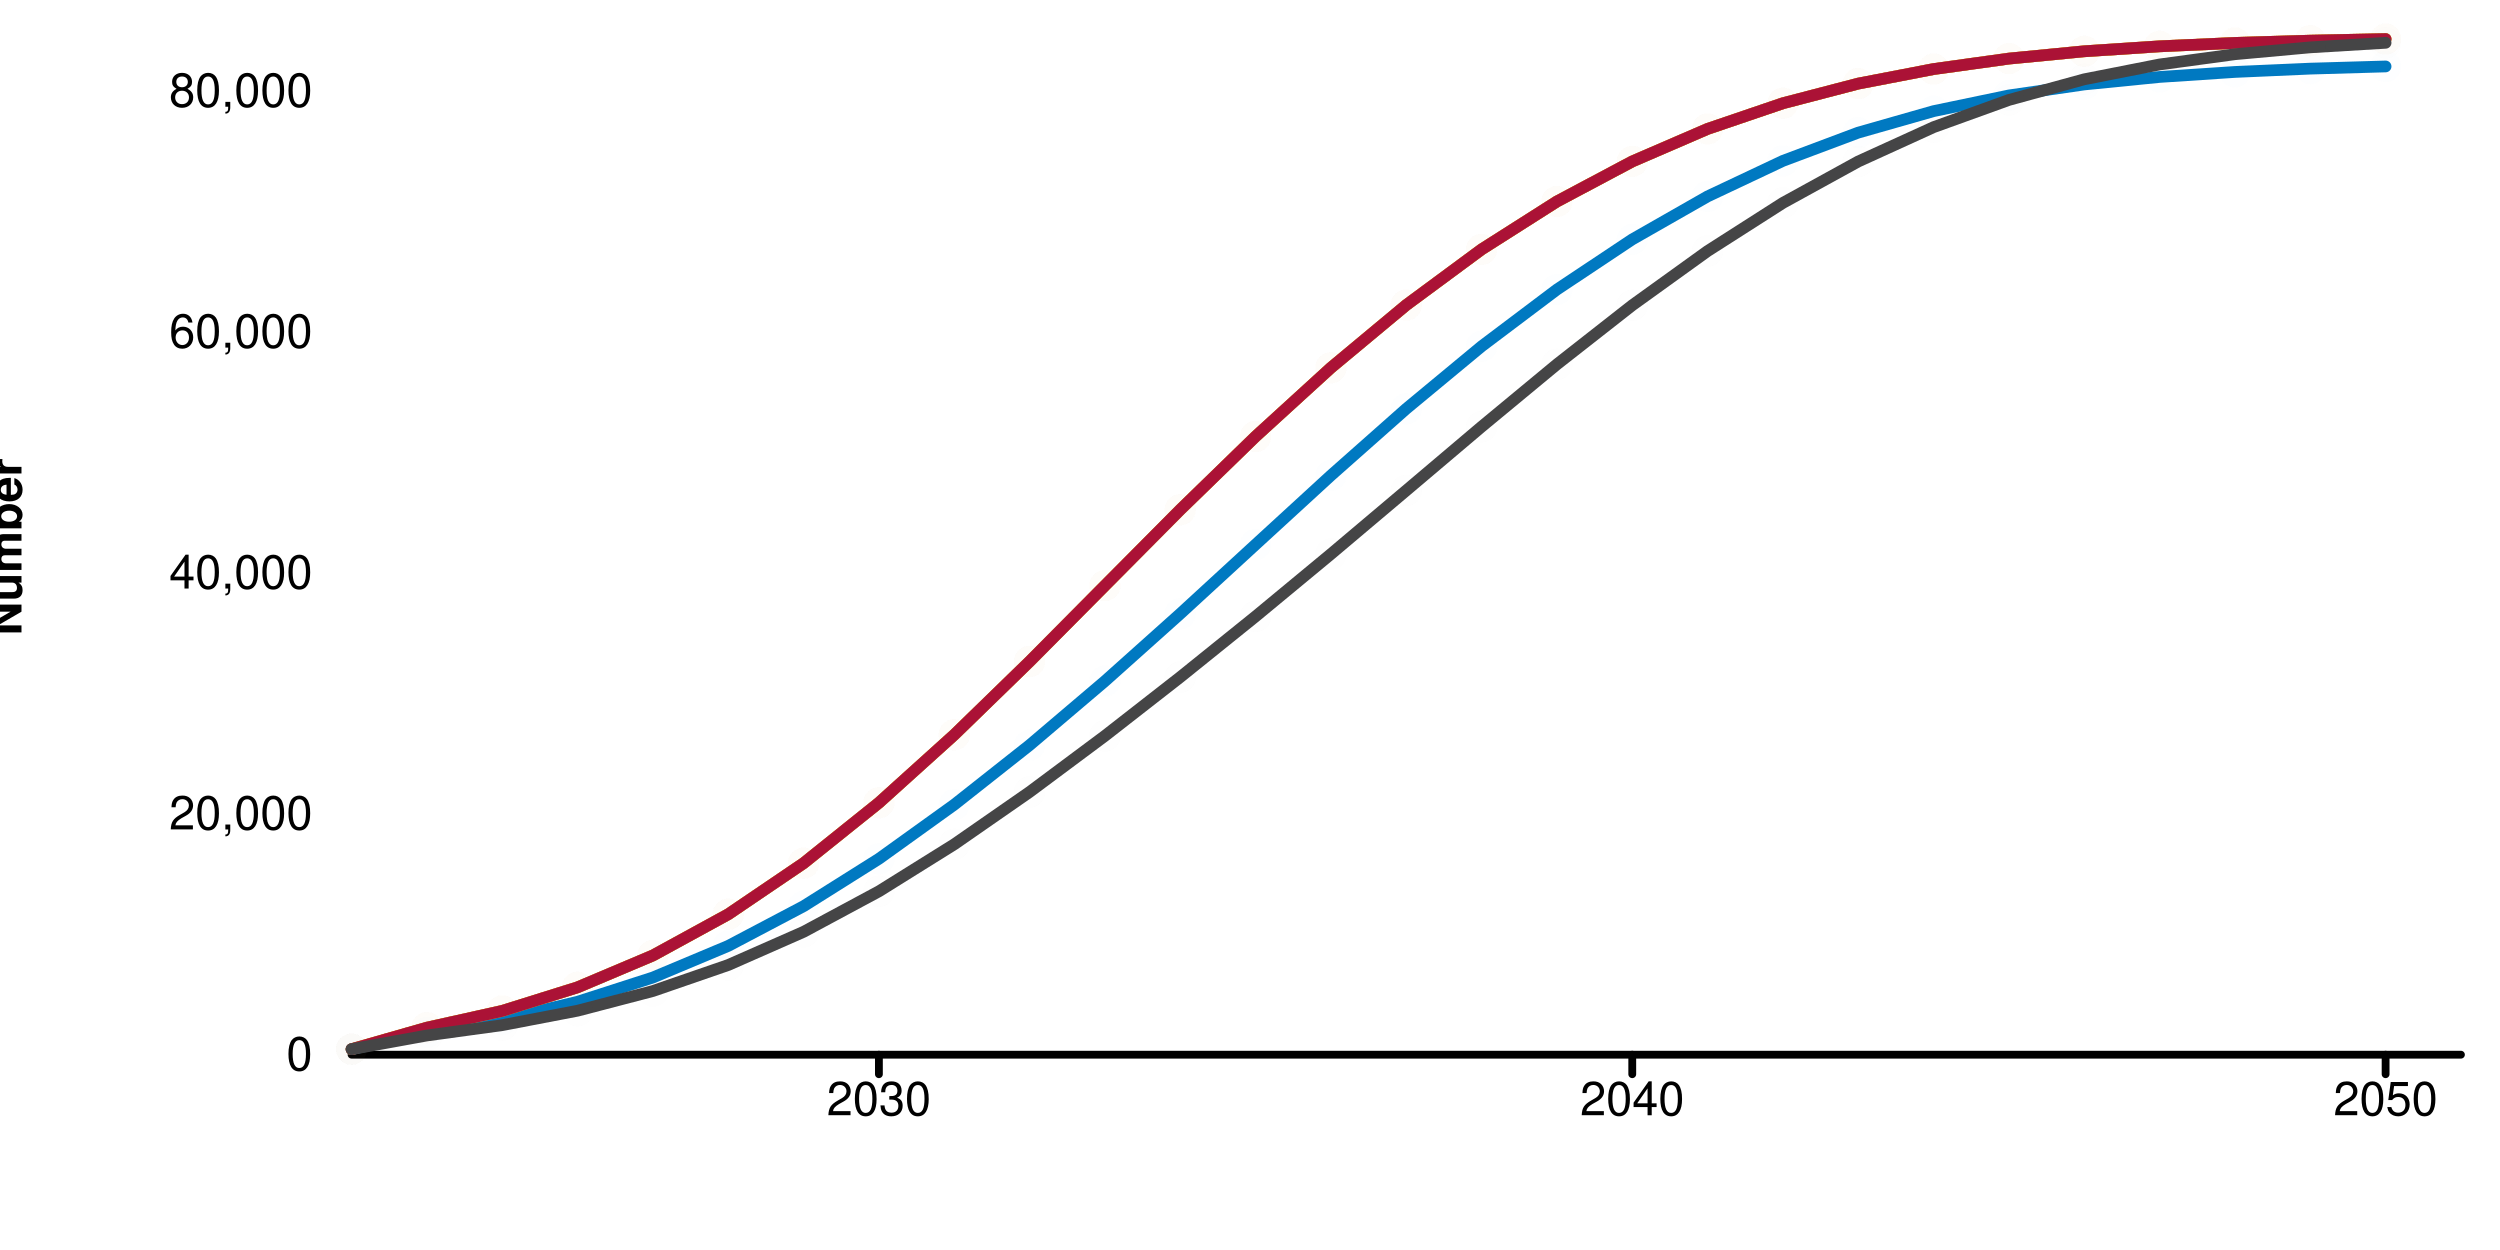
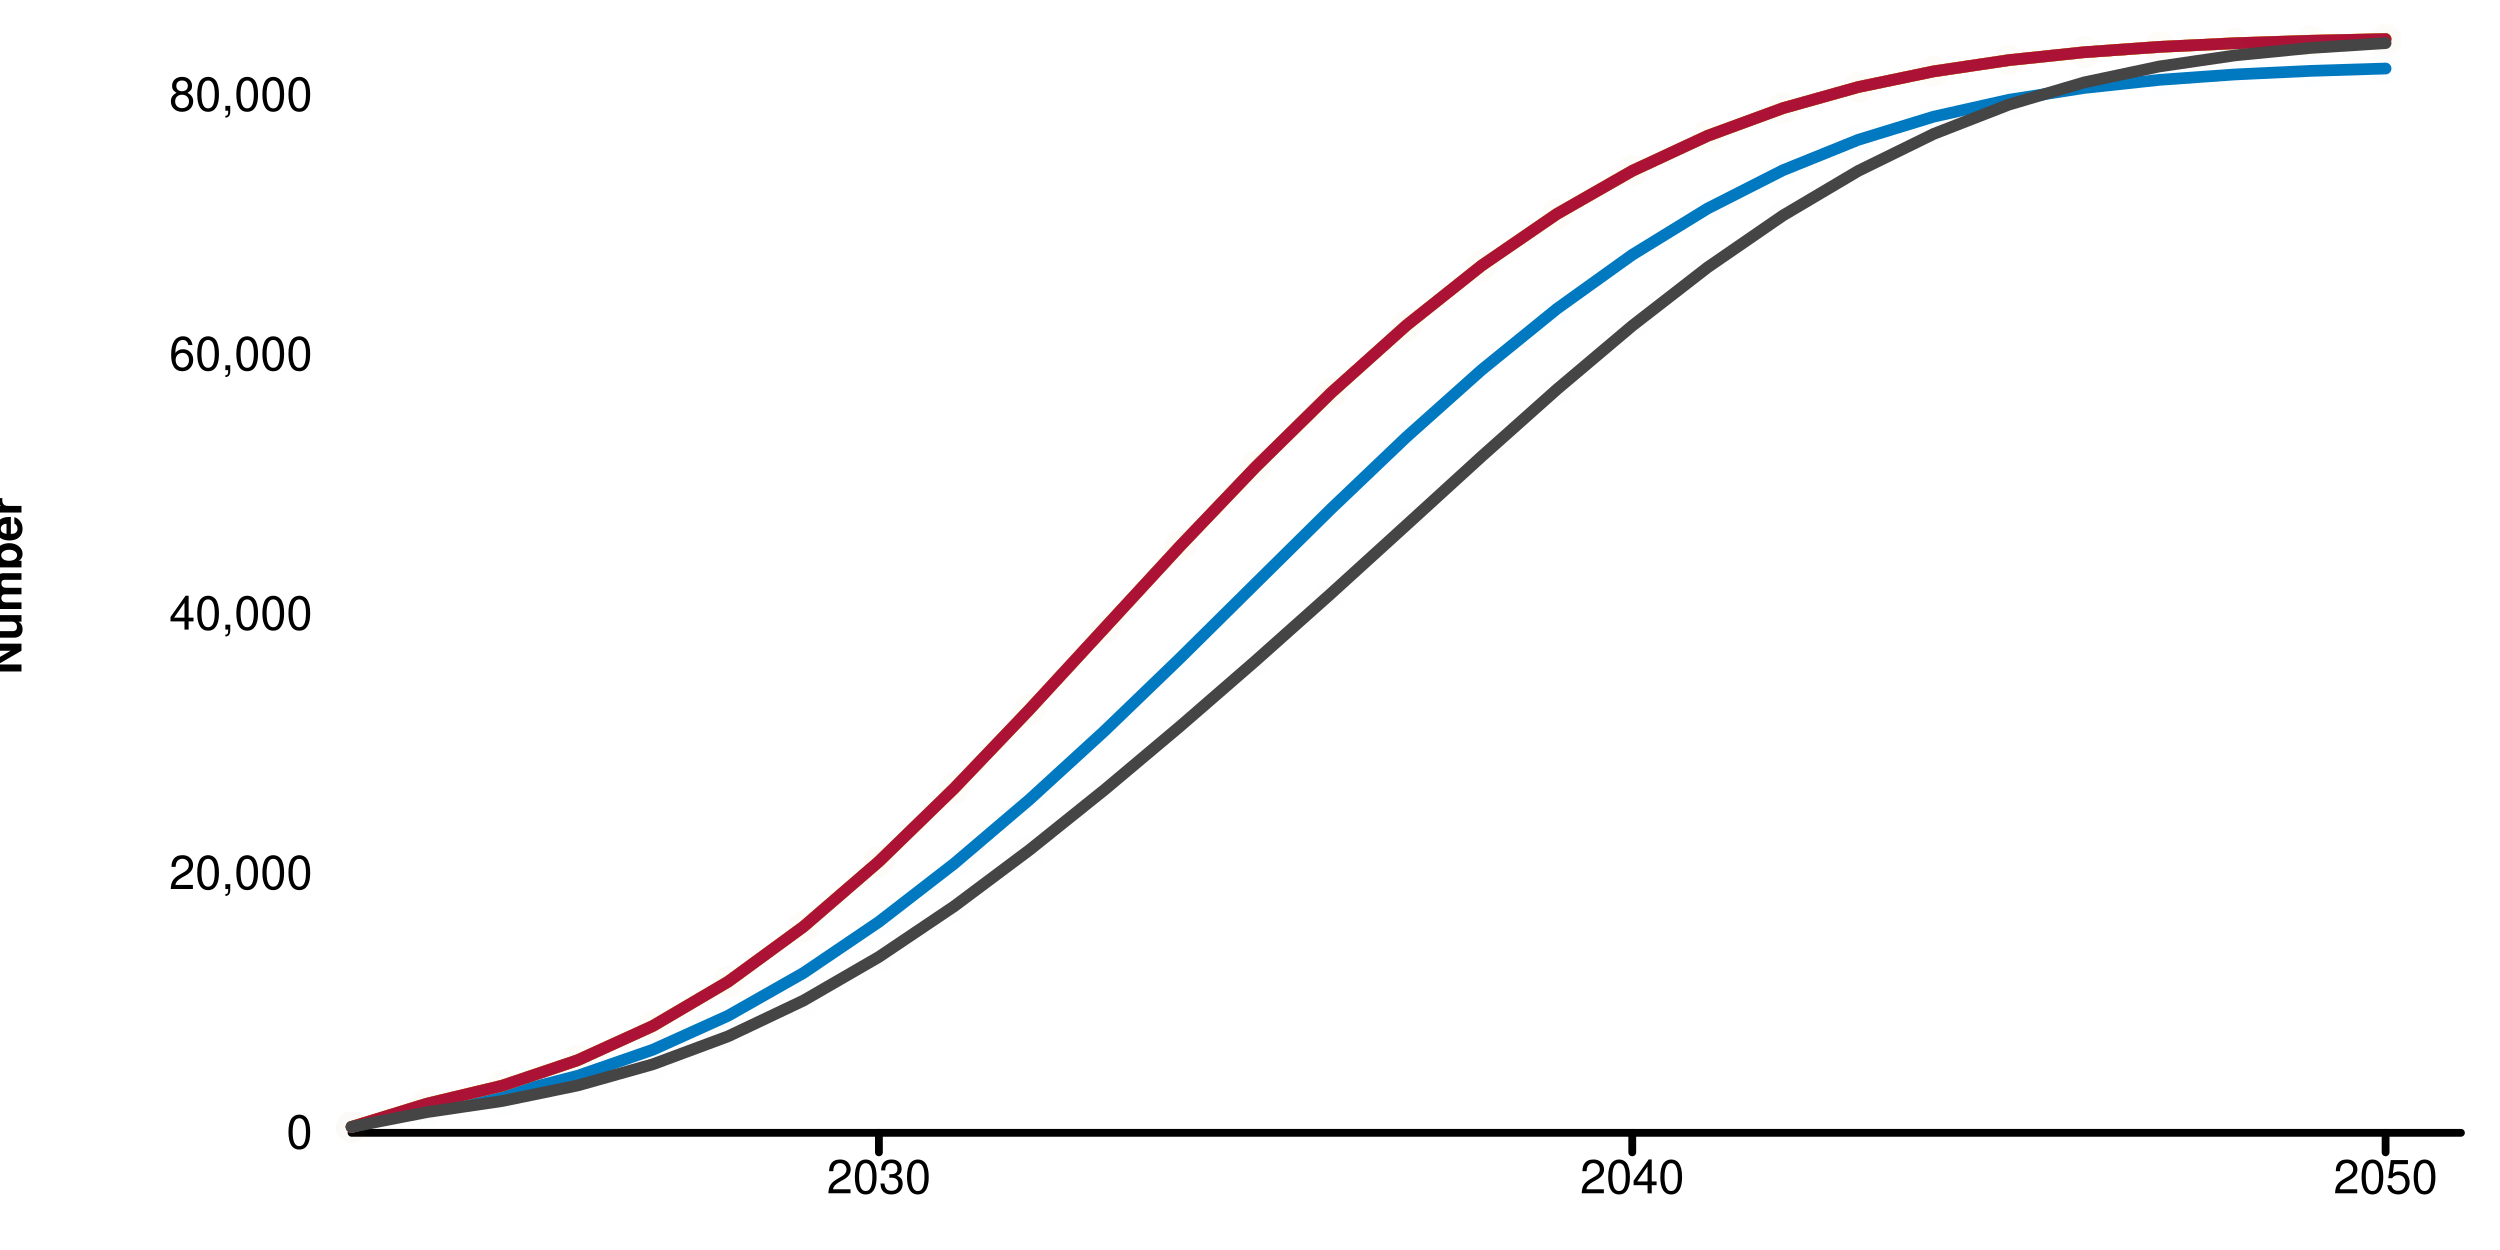
- <svg xmlns="http://www.w3.org/2000/svg" width="640" height="320" viewBox="0 0 640 320" style="overflow:display" preserveAspectRatio="xMinYMin meet" overflow="visible" class="oi-chart-main" data-type="line-chart">
+ <svg xmlns="http://www.w3.org/2000/svg" width="640" height="320" viewBox="0 0 640 320" preserveAspectRatio="xMinYMin meet" overflow="visible" class="oi-chart-main" data-type="line-chart">
  <defs>
    <style>
	.series path.line { fill-opacity: 0; }
	.series path.line.dotted { stroke-dasharray: 12 20 }
	.series:hover path.line, .series.on path.line { stroke-width: 5; }
	.series .marker { opacity:0.01; }
	.series:hover .marker, .series.active .marker, .series .marker.selected { opacity:1!important; }
	.series .marker:hover, .series .marker.on { r: 6px!important; fill: black; }
	.grid { font-family: "Helvetica Neue",Helvetica,Arial,"Lucida Grande",sans-serif; }
	.grid line { stroke: rgb(0,0,0); stroke-width: 2; stroke-linecap: round; }
	.grid.grid-x text { text-anchor: middle; dominant-baseline: hanging; transform: translateY(10px); }
	.grid.grid-y text { text-anchor: end; dominant-baseline: middle; transform: translateX(-10px); }
	</style>
  </defs>
  <g class="grid grid-y">
-     <line x1="90" y1="270" x2="630" y2="270" data-left="90" />
-     <text x="90" y="270" text-anchor="end">0</text>
-     <text x="90" y="208.327" text-anchor="end">20,000</text>
-     <text x="90" y="146.654" text-anchor="end">40,000</text>
-     <text x="90" y="84.982" text-anchor="end">60,000</text>
-     <text x="90" y="23.309" text-anchor="end">80,000</text>
-     <text style="text-anchor:middle;dominant-baseline:hanging;font-weight:bold;transform: translateY(140px) rotate(-90deg);">Number</text>
+     <line x1="90" y1="290" x2="630" y2="290" data-left="90" />
+     <text x="90" y="290" text-anchor="end">0</text>
+     <text x="90" y="223.583" text-anchor="end">20,000</text>
+     <text x="90" y="157.166" text-anchor="end">40,000</text>
+     <text x="90" y="90.75" text-anchor="end">60,000</text>
+     <text x="90" y="24.333" text-anchor="end">80,000</text>
+     <text style="text-anchor:middle;dominant-baseline:hanging;font-weight:bold;transform: translateY(150px) rotate(-90deg);">Number</text>
  </g>
  <g class="grid grid-x">
-     <line class="tick" x1="225" y1="270" x2="225" y2="275" />
-     <text x="225" y="270" text-anchor="middle">2030</text>
-     <line class="tick" x1="417.857" y1="270" x2="417.857" y2="275" />
-     <text x="417.857" y="270" text-anchor="middle">2040</text>
-     <line class="tick" x1="610.714" y1="270" x2="610.714" y2="275" />
-     <text x="610.714" y="270" text-anchor="middle">2050</text>
-     <text style="text-anchor:middle;dominant-baseline:hanging;font-weight:bold;transform: translateY(140px) rotate(-90deg);" />
+     <line class="tick" x1="225" y1="290" x2="225" y2="295" />
+     <text x="225" y="290" text-anchor="middle">2030</text>
+     <line class="tick" x1="417.857" y1="290" x2="417.857" y2="295" />
+     <text x="417.857" y="290" text-anchor="middle">2040</text>
+     <line class="tick" x1="610.714" y1="290" x2="610.714" y2="295" />
+     <text x="610.714" y="290" text-anchor="middle">2050</text>
+     <text style="text-anchor:middle;dominant-baseline:hanging;font-weight:bold;transform: translateY(150px) rotate(-90deg);" />
  </g>
  <g class="data-layer" role="table">
    <g data-scenario="electric-engagement" class="series series-1" tabindex="0" role="row" aria-label="Series: Electric Engagement" data-series="1">
-       <path d="M 90.00,268.59L 109.29,263.08L 128.57,258.79L 147.86,252.75L 167.14,244.60L 186.43,234.05L 205.71,220.98L 225.00,205.51L 244.29,188.10L 263.57,169.35L 282.86,149.91L 302.14,130.49L 321.43,111.74L 340.71,94.15L 360.00,78.09L 379.29,63.84L 398.57,51.58L 417.86,41.33L 437.14,33.00L 456.43,26.43L 475.71,21.40L 495.00,17.68L 514.29,15.00L 533.57,13.13L 552.86,11.86L 572.14,10.99L 591.43,10.41L 610.71,10.00" id="Electric Engagement" class="line" stroke="#F26522" stroke-width="3" stroke-linecap="round" />
-       <circle class="marker" cx="90.00" cy="268.59" data-y="458" data-x="2023" data-i="0" data-series="1" r="4" fill="#F26522" roll="cell" />
-       <circle class="marker" cx="109.29" cy="263.08" data-y="2245" data-x="2024" data-i="1" data-series="1" r="4" fill="#F26522" roll="cell" />
-       <circle class="marker" cx="128.57" cy="258.79" data-y="3636" data-x="2025" data-i="2" data-series="1" r="4" fill="#F26522" roll="cell" />
-       <circle class="marker" cx="147.86" cy="252.75" data-y="5594" data-x="2026" data-i="3" data-series="1" r="4" fill="#F26522" roll="cell" />
-       <circle class="marker" cx="167.14" cy="244.60" data-y="8238" data-x="2027" data-i="4" data-series="1" r="4" fill="#F26522" roll="cell" />
-       <circle class="marker" cx="186.43" cy="234.05" data-y="11657" data-x="2028" data-i="5" data-series="1" r="4" fill="#F26522" roll="cell" />
-       <circle class="marker" cx="205.71" cy="220.98" data-y="15898" data-x="2029" data-i="6" data-series="1" r="4" fill="#F26522" roll="cell" />
-       <circle class="marker" cx="225.00" cy="205.51" data-y="20913" data-x="2030" data-i="7" data-series="1" r="4" fill="#F26522" roll="cell" />
-       <circle class="marker" cx="244.29" cy="188.10" data-y="26561" data-x="2031" data-i="8" data-series="1" r="4" fill="#F26522" roll="cell" />
-       <circle class="marker" cx="263.57" cy="169.35" data-y="32640" data-x="2032" data-i="9" data-series="1" r="4" fill="#F26522" roll="cell" />
-       <circle class="marker" cx="282.86" cy="149.91" data-y="38945" data-x="2033" data-i="10" data-series="1" r="4" fill="#F26522" roll="cell" />
-       <circle class="marker" cx="302.14" cy="130.49" data-y="45241" data-x="2034" data-i="11" data-series="1" r="4" fill="#F26522" roll="cell" />
-       <circle class="marker" cx="321.43" cy="111.74" data-y="51323" data-x="2035" data-i="12" data-series="1" r="4" fill="#F26522" roll="cell" />
-       <circle class="marker" cx="340.71" cy="94.15" data-y="57027" data-x="2036" data-i="13" data-series="1" r="4" fill="#F26522" roll="cell" />
-       <circle class="marker" cx="360.00" cy="78.09" data-y="62235" data-x="2037" data-i="14" data-series="1" r="4" fill="#F26522" roll="cell" />
-       <circle class="marker" cx="379.29" cy="63.84" data-y="66855" data-x="2038" data-i="15" data-series="1" r="4" fill="#F26522" roll="cell" />
-       <circle class="marker" cx="398.57" cy="51.58" data-y="70833" data-x="2039" data-i="16" data-series="1" r="4" fill="#F26522" roll="cell" />
-       <circle class="marker" cx="417.86" cy="41.33" data-y="74156" data-x="2040" data-i="17" data-series="1" r="4" fill="#F26522" roll="cell" />
-       <circle class="marker" cx="437.14" cy="33.00" data-y="76856" data-x="2041" data-i="18" data-series="1" r="4" fill="#F26522" roll="cell" />
-       <circle class="marker" cx="456.43" cy="26.43" data-y="78988" data-x="2042" data-i="19" data-series="1" r="4" fill="#F26522" roll="cell" />
-       <circle class="marker" cx="475.71" cy="21.40" data-y="80618" data-x="2043" data-i="20" data-series="1" r="4" fill="#F26522" roll="cell" />
-       <circle class="marker" cx="495.00" cy="17.68" data-y="81826" data-x="2044" data-i="21" data-series="1" r="4" fill="#F26522" roll="cell" />
-       <circle class="marker" cx="514.29" cy="15.00" data-y="82694" data-x="2045" data-i="22" data-series="1" r="4" fill="#F26522" roll="cell" />
-       <circle class="marker" cx="533.57" cy="13.13" data-y="83300" data-x="2046" data-i="23" data-series="1" r="4" fill="#F26522" roll="cell" />
-       <circle class="marker" cx="552.86" cy="11.86" data-y="83714" data-x="2047" data-i="24" data-series="1" r="4" fill="#F26522" roll="cell" />
-       <circle class="marker" cx="572.14" cy="10.99" data-y="83994" data-x="2048" data-i="25" data-series="1" r="4" fill="#F26522" roll="cell" />
-       <circle class="marker" cx="591.43" cy="10.41" data-y="84184" data-x="2049" data-i="26" data-series="1" r="4" fill="#F26522" roll="cell" />
+       <path d="M 90.00,288.48L 109.29,282.54L 128.57,277.93L 147.86,271.42L 167.14,262.64L 186.43,251.29L 205.71,237.21L 225.00,220.55L 244.29,201.80L 263.57,181.61L 282.86,160.67L 302.14,139.76L 321.43,119.56L 340.71,100.62L 360.00,83.33L 379.29,67.99L 398.57,54.77L 417.86,43.74L 437.14,34.77L 456.43,27.69L 475.71,22.28L 495.00,18.27L 514.29,15.39L 533.57,13.37L 552.86,12.00L 572.14,11.07L 591.43,10.44L 610.71,10.00" id="Electric Engagement" class="line" stroke="#F26522" stroke-width="3" stroke-linecap="round" />
+       <circle class="marker" cx="90.00" cy="288.48" data-y="458" data-x="2023" data-i="0" data-series="1" r="4" fill="#F26522" roll="cell" />
+       <circle class="marker" cx="109.29" cy="282.54" data-y="2245" data-x="2024" data-i="1" data-series="1" r="4" fill="#F26522" roll="cell" />
+       <circle class="marker" cx="128.57" cy="277.93" data-y="3636" data-x="2025" data-i="2" data-series="1" r="4" fill="#F26522" roll="cell" />
+       <circle class="marker" cx="147.86" cy="271.42" data-y="5594" data-x="2026" data-i="3" data-series="1" r="4" fill="#F26522" roll="cell" />
+       <circle class="marker" cx="167.14" cy="262.64" data-y="8238" data-x="2027" data-i="4" data-series="1" r="4" fill="#F26522" roll="cell" />
+       <circle class="marker" cx="186.43" cy="251.29" data-y="11657" data-x="2028" data-i="5" data-series="1" r="4" fill="#F26522" roll="cell" />
+       <circle class="marker" cx="205.71" cy="237.21" data-y="15898" data-x="2029" data-i="6" data-series="1" r="4" fill="#F26522" roll="cell" />
+       <circle class="marker" cx="225.00" cy="220.55" data-y="20913" data-x="2030" data-i="7" data-series="1" r="4" fill="#F26522" roll="cell" />
+       <circle class="marker" cx="244.29" cy="201.80" data-y="26561" data-x="2031" data-i="8" data-series="1" r="4" fill="#F26522" roll="cell" />
+       <circle class="marker" cx="263.57" cy="181.61" data-y="32640" data-x="2032" data-i="9" data-series="1" r="4" fill="#F26522" roll="cell" />
+       <circle class="marker" cx="282.86" cy="160.67" data-y="38945" data-x="2033" data-i="10" data-series="1" r="4" fill="#F26522" roll="cell" />
+       <circle class="marker" cx="302.14" cy="139.76" data-y="45241" data-x="2034" data-i="11" data-series="1" r="4" fill="#F26522" roll="cell" />
+       <circle class="marker" cx="321.43" cy="119.56" data-y="51323" data-x="2035" data-i="12" data-series="1" r="4" fill="#F26522" roll="cell" />
+       <circle class="marker" cx="340.71" cy="100.62" data-y="57027" data-x="2036" data-i="13" data-series="1" r="4" fill="#F26522" roll="cell" />
+       <circle class="marker" cx="360.00" cy="83.33" data-y="62235" data-x="2037" data-i="14" data-series="1" r="4" fill="#F26522" roll="cell" />
+       <circle class="marker" cx="379.29" cy="67.99" data-y="66855" data-x="2038" data-i="15" data-series="1" r="4" fill="#F26522" roll="cell" />
+       <circle class="marker" cx="398.57" cy="54.77" data-y="70833" data-x="2039" data-i="16" data-series="1" r="4" fill="#F26522" roll="cell" />
+       <circle class="marker" cx="417.86" cy="43.74" data-y="74156" data-x="2040" data-i="17" data-series="1" r="4" fill="#F26522" roll="cell" />
+       <circle class="marker" cx="437.14" cy="34.77" data-y="76856" data-x="2041" data-i="18" data-series="1" r="4" fill="#F26522" roll="cell" />
+       <circle class="marker" cx="456.43" cy="27.69" data-y="78988" data-x="2042" data-i="19" data-series="1" r="4" fill="#F26522" roll="cell" />
+       <circle class="marker" cx="475.71" cy="22.28" data-y="80618" data-x="2043" data-i="20" data-series="1" r="4" fill="#F26522" roll="cell" />
+       <circle class="marker" cx="495.00" cy="18.27" data-y="81826" data-x="2044" data-i="21" data-series="1" r="4" fill="#F26522" roll="cell" />
+       <circle class="marker" cx="514.29" cy="15.39" data-y="82694" data-x="2045" data-i="22" data-series="1" r="4" fill="#F26522" roll="cell" />
+       <circle class="marker" cx="533.57" cy="13.37" data-y="83300" data-x="2046" data-i="23" data-series="1" r="4" fill="#F26522" roll="cell" />
+       <circle class="marker" cx="552.86" cy="12.00" data-y="83714" data-x="2047" data-i="24" data-series="1" r="4" fill="#F26522" roll="cell" />
+       <circle class="marker" cx="572.14" cy="11.07" data-y="83994" data-x="2048" data-i="25" data-series="1" r="4" fill="#F26522" roll="cell" />
+       <circle class="marker" cx="591.43" cy="10.44" data-y="84184" data-x="2049" data-i="26" data-series="1" r="4" fill="#F26522" roll="cell" />
      <circle class="marker" cx="610.71" cy="10.00" data-y="84316" data-x="2050" data-i="27" data-series="1" r="4" fill="#F26522" roll="cell" />
    </g>
    <g data-scenario="hydrogen-evolution" class="series series-2" tabindex="0" role="row" aria-label="Series: Hydrogen Evolution" data-series="2">
-       <path d="M 90.00,268.59L 109.29,264.30L 128.57,261.03L 147.86,256.45L 167.14,250.24L 186.43,242.15L 205.71,231.99L 225.00,219.85L 244.29,205.99L 263.57,190.76L 282.86,174.37L 302.14,157.12L 321.43,139.40L 340.71,121.72L 360.00,104.64L 379.29,88.65L 398.57,74.12L 417.86,61.28L 437.14,50.28L 456.43,41.18L 475.71,33.95L 495.00,28.45L 514.29,24.43L 533.57,21.62L 552.86,19.70L 572.14,18.42L 591.43,17.57L 610.71,17.01" id="Hydrogen Evolution" class="line" stroke="#0079C1" stroke-width="3" stroke-linecap="round" />
-       <circle class="marker" cx="90.00" cy="268.59" data-y="458" data-x="2023" data-i="0" data-series="2" r="4" fill="#0079C1" roll="cell" />
-       <circle class="marker" cx="109.29" cy="264.30" data-y="1849" data-x="2024" data-i="1" data-series="2" r="4" fill="#0079C1" roll="cell" />
-       <circle class="marker" cx="128.57" cy="261.03" data-y="2910" data-x="2025" data-i="2" data-series="2" r="4" fill="#0079C1" roll="cell" />
-       <circle class="marker" cx="147.86" cy="256.45" data-y="4394" data-x="2026" data-i="3" data-series="2" r="4" fill="#0079C1" roll="cell" />
-       <circle class="marker" cx="167.14" cy="250.24" data-y="6407" data-x="2027" data-i="4" data-series="2" r="4" fill="#0079C1" roll="cell" />
-       <circle class="marker" cx="186.43" cy="242.15" data-y="9032" data-x="2028" data-i="5" data-series="2" r="4" fill="#0079C1" roll="cell" />
-       <circle class="marker" cx="205.71" cy="231.99" data-y="12327" data-x="2029" data-i="6" data-series="2" r="4" fill="#0079C1" roll="cell" />
-       <circle class="marker" cx="225.00" cy="219.85" data-y="16264" data-x="2030" data-i="7" data-series="2" r="4" fill="#0079C1" roll="cell" />
-       <circle class="marker" cx="244.29" cy="205.99" data-y="20757" data-x="2031" data-i="8" data-series="2" r="4" fill="#0079C1" roll="cell" />
-       <circle class="marker" cx="263.57" cy="190.76" data-y="25697" data-x="2032" data-i="9" data-series="2" r="4" fill="#0079C1" roll="cell" />
-       <circle class="marker" cx="282.86" cy="174.37" data-y="31011" data-x="2033" data-i="10" data-series="2" r="4" fill="#0079C1" roll="cell" />
-       <circle class="marker" cx="302.14" cy="157.12" data-y="36606" data-x="2034" data-i="11" data-series="2" r="4" fill="#0079C1" roll="cell" />
-       <circle class="marker" cx="321.43" cy="139.40" data-y="42354" data-x="2035" data-i="12" data-series="2" r="4" fill="#0079C1" roll="cell" />
-       <circle class="marker" cx="340.71" cy="121.72" data-y="48086" data-x="2036" data-i="13" data-series="2" r="4" fill="#0079C1" roll="cell" />
-       <circle class="marker" cx="360.00" cy="104.64" data-y="53624" data-x="2037" data-i="14" data-series="2" r="4" fill="#0079C1" roll="cell" />
-       <circle class="marker" cx="379.29" cy="88.65" data-y="58810" data-x="2038" data-i="15" data-series="2" r="4" fill="#0079C1" roll="cell" />
-       <circle class="marker" cx="398.57" cy="74.12" data-y="63523" data-x="2039" data-i="16" data-series="2" r="4" fill="#0079C1" roll="cell" />
-       <circle class="marker" cx="417.86" cy="61.28" data-y="67685" data-x="2040" data-i="17" data-series="2" r="4" fill="#0079C1" roll="cell" />
-       <circle class="marker" cx="437.14" cy="50.28" data-y="71252" data-x="2041" data-i="18" data-series="2" r="4" fill="#0079C1" roll="cell" />
-       <circle class="marker" cx="456.43" cy="41.18" data-y="74204" data-x="2042" data-i="19" data-series="2" r="4" fill="#0079C1" roll="cell" />
-       <circle class="marker" cx="475.71" cy="33.95" data-y="76549" data-x="2043" data-i="20" data-series="2" r="4" fill="#0079C1" roll="cell" />
-       <circle class="marker" cx="495.00" cy="28.45" data-y="78334" data-x="2044" data-i="21" data-series="2" r="4" fill="#0079C1" roll="cell" />
-       <circle class="marker" cx="514.29" cy="24.43" data-y="79635" data-x="2045" data-i="22" data-series="2" r="4" fill="#0079C1" roll="cell" />
-       <circle class="marker" cx="533.57" cy="21.62" data-y="80549" data-x="2046" data-i="23" data-series="2" r="4" fill="#0079C1" roll="cell" />
-       <circle class="marker" cx="552.86" cy="19.70" data-y="81171" data-x="2047" data-i="24" data-series="2" r="4" fill="#0079C1" roll="cell" />
-       <circle class="marker" cx="572.14" cy="18.42" data-y="81587" data-x="2048" data-i="25" data-series="2" r="4" fill="#0079C1" roll="cell" />
-       <circle class="marker" cx="591.43" cy="17.57" data-y="81862" data-x="2049" data-i="26" data-series="2" r="4" fill="#0079C1" roll="cell" />
-       <circle class="marker" cx="610.71" cy="17.01" data-y="82044" data-x="2050" data-i="27" data-series="2" r="4" fill="#0079C1" roll="cell" />
+       <path d="M 90.00,288.48L 109.29,283.86L 128.57,280.34L 147.86,275.41L 167.14,268.72L 186.43,260.01L 205.71,249.06L 225.00,235.99L 244.29,221.07L 263.57,204.66L 282.86,187.02L 302.14,168.44L 321.43,149.35L 340.71,130.31L 360.00,111.92L 379.29,94.70L 398.57,79.05L 417.86,65.23L 437.14,53.38L 456.43,43.58L 475.71,35.79L 495.00,29.87L 514.29,25.54L 533.57,22.51L 552.86,20.44L 572.14,19.06L 591.43,18.15L 610.71,17.54" id="Hydrogen Evolution" class="line" stroke="#0079C1" stroke-width="3" stroke-linecap="round" />
+       <circle class="marker" cx="90.00" cy="288.48" data-y="458" data-x="2023" data-i="0" data-series="2" r="4" fill="#0079C1" roll="cell" />
+       <circle class="marker" cx="109.29" cy="283.86" data-y="1849" data-x="2024" data-i="1" data-series="2" r="4" fill="#0079C1" roll="cell" />
+       <circle class="marker" cx="128.57" cy="280.34" data-y="2910" data-x="2025" data-i="2" data-series="2" r="4" fill="#0079C1" roll="cell" />
+       <circle class="marker" cx="147.86" cy="275.41" data-y="4394" data-x="2026" data-i="3" data-series="2" r="4" fill="#0079C1" roll="cell" />
+       <circle class="marker" cx="167.14" cy="268.72" data-y="6407" data-x="2027" data-i="4" data-series="2" r="4" fill="#0079C1" roll="cell" />
+       <circle class="marker" cx="186.43" cy="260.01" data-y="9032" data-x="2028" data-i="5" data-series="2" r="4" fill="#0079C1" roll="cell" />
+       <circle class="marker" cx="205.71" cy="249.06" data-y="12327" data-x="2029" data-i="6" data-series="2" r="4" fill="#0079C1" roll="cell" />
+       <circle class="marker" cx="225.00" cy="235.99" data-y="16264" data-x="2030" data-i="7" data-series="2" r="4" fill="#0079C1" roll="cell" />
+       <circle class="marker" cx="244.29" cy="221.07" data-y="20757" data-x="2031" data-i="8" data-series="2" r="4" fill="#0079C1" roll="cell" />
+       <circle class="marker" cx="263.57" cy="204.66" data-y="25697" data-x="2032" data-i="9" data-series="2" r="4" fill="#0079C1" roll="cell" />
+       <circle class="marker" cx="282.86" cy="187.02" data-y="31011" data-x="2033" data-i="10" data-series="2" r="4" fill="#0079C1" roll="cell" />
+       <circle class="marker" cx="302.14" cy="168.44" data-y="36606" data-x="2034" data-i="11" data-series="2" r="4" fill="#0079C1" roll="cell" />
+       <circle class="marker" cx="321.43" cy="149.35" data-y="42354" data-x="2035" data-i="12" data-series="2" r="4" fill="#0079C1" roll="cell" />
+       <circle class="marker" cx="340.71" cy="130.31" data-y="48086" data-x="2036" data-i="13" data-series="2" r="4" fill="#0079C1" roll="cell" />
+       <circle class="marker" cx="360.00" cy="111.92" data-y="53624" data-x="2037" data-i="14" data-series="2" r="4" fill="#0079C1" roll="cell" />
+       <circle class="marker" cx="379.29" cy="94.70" data-y="58810" data-x="2038" data-i="15" data-series="2" r="4" fill="#0079C1" roll="cell" />
+       <circle class="marker" cx="398.57" cy="79.05" data-y="63523" data-x="2039" data-i="16" data-series="2" r="4" fill="#0079C1" roll="cell" />
+       <circle class="marker" cx="417.86" cy="65.23" data-y="67685" data-x="2040" data-i="17" data-series="2" r="4" fill="#0079C1" roll="cell" />
+       <circle class="marker" cx="437.14" cy="53.38" data-y="71252" data-x="2041" data-i="18" data-series="2" r="4" fill="#0079C1" roll="cell" />
+       <circle class="marker" cx="456.43" cy="43.58" data-y="74204" data-x="2042" data-i="19" data-series="2" r="4" fill="#0079C1" roll="cell" />
+       <circle class="marker" cx="475.71" cy="35.79" data-y="76549" data-x="2043" data-i="20" data-series="2" r="4" fill="#0079C1" roll="cell" />
+       <circle class="marker" cx="495.00" cy="29.87" data-y="78334" data-x="2044" data-i="21" data-series="2" r="4" fill="#0079C1" roll="cell" />
+       <circle class="marker" cx="514.29" cy="25.54" data-y="79635" data-x="2045" data-i="22" data-series="2" r="4" fill="#0079C1" roll="cell" />
+       <circle class="marker" cx="533.57" cy="22.51" data-y="80549" data-x="2046" data-i="23" data-series="2" r="4" fill="#0079C1" roll="cell" />
+       <circle class="marker" cx="552.86" cy="20.44" data-y="81171" data-x="2047" data-i="24" data-series="2" r="4" fill="#0079C1" roll="cell" />
+       <circle class="marker" cx="572.14" cy="19.06" data-y="81587" data-x="2048" data-i="25" data-series="2" r="4" fill="#0079C1" roll="cell" />
+       <circle class="marker" cx="591.43" cy="18.15" data-y="81862" data-x="2049" data-i="26" data-series="2" r="4" fill="#0079C1" roll="cell" />
+       <circle class="marker" cx="610.71" cy="17.54" data-y="82044" data-x="2050" data-i="27" data-series="2" r="4" fill="#0079C1" roll="cell" />
    </g>
    <g data-scenario="holistic-transition" class="series series-3" tabindex="0" role="row" aria-label="Series: Holistic Transition" data-series="3">
-       <path d="M 90.00,268.59L 109.29,263.08L 128.57,258.79L 147.86,252.75L 167.14,244.60L 186.43,234.05L 205.71,220.98L 225.00,205.51L 244.29,188.10L 263.57,169.35L 282.86,149.91L 302.14,130.49L 321.43,111.74L 340.71,94.15L 360.00,78.09L 379.29,63.84L 398.57,51.58L 417.86,41.33L 437.14,33.00L 456.43,26.43L 475.71,21.40L 495.00,17.68L 514.29,15.00L 533.57,13.13L 552.86,11.86L 572.14,10.99L 591.43,10.41L 610.71,10.00" id="Holistic Transition" class="line" stroke="#C2CD23" stroke-width="3" stroke-linecap="round" />
-       <circle class="marker" cx="90.00" cy="268.59" data-y="458" data-x="2023" data-i="0" data-series="3" r="4" fill="#C2CD23" roll="cell" />
-       <circle class="marker" cx="109.29" cy="263.08" data-y="2245" data-x="2024" data-i="1" data-series="3" r="4" fill="#C2CD23" roll="cell" />
-       <circle class="marker" cx="128.57" cy="258.79" data-y="3636" data-x="2025" data-i="2" data-series="3" r="4" fill="#C2CD23" roll="cell" />
-       <circle class="marker" cx="147.86" cy="252.75" data-y="5594" data-x="2026" data-i="3" data-series="3" r="4" fill="#C2CD23" roll="cell" />
-       <circle class="marker" cx="167.14" cy="244.60" data-y="8238" data-x="2027" data-i="4" data-series="3" r="4" fill="#C2CD23" roll="cell" />
-       <circle class="marker" cx="186.43" cy="234.05" data-y="11657" data-x="2028" data-i="5" data-series="3" r="4" fill="#C2CD23" roll="cell" />
-       <circle class="marker" cx="205.71" cy="220.98" data-y="15898" data-x="2029" data-i="6" data-series="3" r="4" fill="#C2CD23" roll="cell" />
-       <circle class="marker" cx="225.00" cy="205.51" data-y="20913" data-x="2030" data-i="7" data-series="3" r="4" fill="#C2CD23" roll="cell" />
-       <circle class="marker" cx="244.29" cy="188.10" data-y="26561" data-x="2031" data-i="8" data-series="3" r="4" fill="#C2CD23" roll="cell" />
-       <circle class="marker" cx="263.57" cy="169.35" data-y="32640" data-x="2032" data-i="9" data-series="3" r="4" fill="#C2CD23" roll="cell" />
-       <circle class="marker" cx="282.86" cy="149.91" data-y="38945" data-x="2033" data-i="10" data-series="3" r="4" fill="#C2CD23" roll="cell" />
-       <circle class="marker" cx="302.14" cy="130.49" data-y="45241" data-x="2034" data-i="11" data-series="3" r="4" fill="#C2CD23" roll="cell" />
-       <circle class="marker" cx="321.43" cy="111.74" data-y="51323" data-x="2035" data-i="12" data-series="3" r="4" fill="#C2CD23" roll="cell" />
-       <circle class="marker" cx="340.71" cy="94.15" data-y="57027" data-x="2036" data-i="13" data-series="3" r="4" fill="#C2CD23" roll="cell" />
-       <circle class="marker" cx="360.00" cy="78.09" data-y="62235" data-x="2037" data-i="14" data-series="3" r="4" fill="#C2CD23" roll="cell" />
-       <circle class="marker" cx="379.29" cy="63.84" data-y="66855" data-x="2038" data-i="15" data-series="3" r="4" fill="#C2CD23" roll="cell" />
-       <circle class="marker" cx="398.57" cy="51.58" data-y="70833" data-x="2039" data-i="16" data-series="3" r="4" fill="#C2CD23" roll="cell" />
-       <circle class="marker" cx="417.86" cy="41.33" data-y="74156" data-x="2040" data-i="17" data-series="3" r="4" fill="#C2CD23" roll="cell" />
-       <circle class="marker" cx="437.14" cy="33.00" data-y="76856" data-x="2041" data-i="18" data-series="3" r="4" fill="#C2CD23" roll="cell" />
-       <circle class="marker" cx="456.43" cy="26.43" data-y="78988" data-x="2042" data-i="19" data-series="3" r="4" fill="#C2CD23" roll="cell" />
-       <circle class="marker" cx="475.71" cy="21.40" data-y="80618" data-x="2043" data-i="20" data-series="3" r="4" fill="#C2CD23" roll="cell" />
-       <circle class="marker" cx="495.00" cy="17.68" data-y="81826" data-x="2044" data-i="21" data-series="3" r="4" fill="#C2CD23" roll="cell" />
-       <circle class="marker" cx="514.29" cy="15.00" data-y="82694" data-x="2045" data-i="22" data-series="3" r="4" fill="#C2CD23" roll="cell" />
-       <circle class="marker" cx="533.57" cy="13.13" data-y="83300" data-x="2046" data-i="23" data-series="3" r="4" fill="#C2CD23" roll="cell" />
-       <circle class="marker" cx="552.86" cy="11.86" data-y="83714" data-x="2047" data-i="24" data-series="3" r="4" fill="#C2CD23" roll="cell" />
-       <circle class="marker" cx="572.14" cy="10.99" data-y="83994" data-x="2048" data-i="25" data-series="3" r="4" fill="#C2CD23" roll="cell" />
-       <circle class="marker" cx="591.43" cy="10.41" data-y="84184" data-x="2049" data-i="26" data-series="3" r="4" fill="#C2CD23" roll="cell" />
+       <path d="M 90.00,288.48L 109.29,282.54L 128.57,277.93L 147.86,271.42L 167.14,262.64L 186.43,251.29L 205.71,237.21L 225.00,220.55L 244.29,201.80L 263.57,181.61L 282.86,160.67L 302.14,139.76L 321.43,119.56L 340.71,100.62L 360.00,83.33L 379.29,67.99L 398.57,54.77L 417.86,43.74L 437.14,34.77L 456.43,27.69L 475.71,22.28L 495.00,18.27L 514.29,15.39L 533.57,13.37L 552.86,12.00L 572.14,11.07L 591.43,10.44L 610.71,10.00" id="Holistic Transition" class="line" stroke="#C2CD23" stroke-width="3" stroke-linecap="round" />
+       <circle class="marker" cx="90.00" cy="288.48" data-y="458" data-x="2023" data-i="0" data-series="3" r="4" fill="#C2CD23" roll="cell" />
+       <circle class="marker" cx="109.29" cy="282.54" data-y="2245" data-x="2024" data-i="1" data-series="3" r="4" fill="#C2CD23" roll="cell" />
+       <circle class="marker" cx="128.57" cy="277.93" data-y="3636" data-x="2025" data-i="2" data-series="3" r="4" fill="#C2CD23" roll="cell" />
+       <circle class="marker" cx="147.86" cy="271.42" data-y="5594" data-x="2026" data-i="3" data-series="3" r="4" fill="#C2CD23" roll="cell" />
+       <circle class="marker" cx="167.14" cy="262.64" data-y="8238" data-x="2027" data-i="4" data-series="3" r="4" fill="#C2CD23" roll="cell" />
+       <circle class="marker" cx="186.43" cy="251.29" data-y="11657" data-x="2028" data-i="5" data-series="3" r="4" fill="#C2CD23" roll="cell" />
+       <circle class="marker" cx="205.71" cy="237.21" data-y="15898" data-x="2029" data-i="6" data-series="3" r="4" fill="#C2CD23" roll="cell" />
+       <circle class="marker" cx="225.00" cy="220.55" data-y="20913" data-x="2030" data-i="7" data-series="3" r="4" fill="#C2CD23" roll="cell" />
+       <circle class="marker" cx="244.29" cy="201.80" data-y="26561" data-x="2031" data-i="8" data-series="3" r="4" fill="#C2CD23" roll="cell" />
+       <circle class="marker" cx="263.57" cy="181.61" data-y="32640" data-x="2032" data-i="9" data-series="3" r="4" fill="#C2CD23" roll="cell" />
+       <circle class="marker" cx="282.86" cy="160.67" data-y="38945" data-x="2033" data-i="10" data-series="3" r="4" fill="#C2CD23" roll="cell" />
+       <circle class="marker" cx="302.14" cy="139.76" data-y="45241" data-x="2034" data-i="11" data-series="3" r="4" fill="#C2CD23" roll="cell" />
+       <circle class="marker" cx="321.43" cy="119.56" data-y="51323" data-x="2035" data-i="12" data-series="3" r="4" fill="#C2CD23" roll="cell" />
+       <circle class="marker" cx="340.71" cy="100.62" data-y="57027" data-x="2036" data-i="13" data-series="3" r="4" fill="#C2CD23" roll="cell" />
+       <circle class="marker" cx="360.00" cy="83.33" data-y="62235" data-x="2037" data-i="14" data-series="3" r="4" fill="#C2CD23" roll="cell" />
+       <circle class="marker" cx="379.29" cy="67.99" data-y="66855" data-x="2038" data-i="15" data-series="3" r="4" fill="#C2CD23" roll="cell" />
+       <circle class="marker" cx="398.57" cy="54.77" data-y="70833" data-x="2039" data-i="16" data-series="3" r="4" fill="#C2CD23" roll="cell" />
+       <circle class="marker" cx="417.86" cy="43.74" data-y="74156" data-x="2040" data-i="17" data-series="3" r="4" fill="#C2CD23" roll="cell" />
+       <circle class="marker" cx="437.14" cy="34.77" data-y="76856" data-x="2041" data-i="18" data-series="3" r="4" fill="#C2CD23" roll="cell" />
+       <circle class="marker" cx="456.43" cy="27.69" data-y="78988" data-x="2042" data-i="19" data-series="3" r="4" fill="#C2CD23" roll="cell" />
+       <circle class="marker" cx="475.71" cy="22.28" data-y="80618" data-x="2043" data-i="20" data-series="3" r="4" fill="#C2CD23" roll="cell" />
+       <circle class="marker" cx="495.00" cy="18.27" data-y="81826" data-x="2044" data-i="21" data-series="3" r="4" fill="#C2CD23" roll="cell" />
+       <circle class="marker" cx="514.29" cy="15.39" data-y="82694" data-x="2045" data-i="22" data-series="3" r="4" fill="#C2CD23" roll="cell" />
+       <circle class="marker" cx="533.57" cy="13.37" data-y="83300" data-x="2046" data-i="23" data-series="3" r="4" fill="#C2CD23" roll="cell" />
+       <circle class="marker" cx="552.86" cy="12.00" data-y="83714" data-x="2047" data-i="24" data-series="3" r="4" fill="#C2CD23" roll="cell" />
+       <circle class="marker" cx="572.14" cy="11.07" data-y="83994" data-x="2048" data-i="25" data-series="3" r="4" fill="#C2CD23" roll="cell" />
+       <circle class="marker" cx="591.43" cy="10.44" data-y="84184" data-x="2049" data-i="26" data-series="3" r="4" fill="#C2CD23" roll="cell" />
      <circle class="marker" cx="610.71" cy="10.00" data-y="84316" data-x="2050" data-i="27" data-series="3" r="4" fill="#C2CD23" roll="cell" />
    </g>
    <g data-scenario="reference-scenario" class="series series-4" tabindex="0" role="row" aria-label="Series: NPg Reference Scenario" data-series="4">
-       <path d="M 90.00,268.59L 109.29,263.08L 128.57,258.79L 147.86,252.75L 167.14,244.60L 186.43,234.05L 205.71,220.98L 225.00,205.51L 244.29,188.10L 263.57,169.35L 282.86,149.91L 302.14,130.49L 321.43,111.74L 340.71,94.15L 360.00,78.09L 379.29,63.84L 398.57,51.58L 417.86,41.33L 437.14,33.00L 456.43,26.43L 475.71,21.40L 495.00,17.68L 514.29,15.00L 533.57,13.13L 552.86,11.86L 572.14,10.99L 591.43,10.41L 610.71,10.00" id="NPg Reference Scenario" class="line" stroke="#ab1236" stroke-width="3" stroke-linecap="round" />
-       <circle class="marker" cx="90.00" cy="268.59" data-y="458" data-x="2023" data-i="0" data-series="4" r="4" fill="#ab1236" roll="cell" />
-       <circle class="marker" cx="109.29" cy="263.08" data-y="2245" data-x="2024" data-i="1" data-series="4" r="4" fill="#ab1236" roll="cell" />
-       <circle class="marker" cx="128.57" cy="258.79" data-y="3636" data-x="2025" data-i="2" data-series="4" r="4" fill="#ab1236" roll="cell" />
-       <circle class="marker" cx="147.86" cy="252.75" data-y="5594" data-x="2026" data-i="3" data-series="4" r="4" fill="#ab1236" roll="cell" />
-       <circle class="marker" cx="167.14" cy="244.60" data-y="8238" data-x="2027" data-i="4" data-series="4" r="4" fill="#ab1236" roll="cell" />
-       <circle class="marker" cx="186.43" cy="234.05" data-y="11657" data-x="2028" data-i="5" data-series="4" r="4" fill="#ab1236" roll="cell" />
-       <circle class="marker" cx="205.71" cy="220.98" data-y="15898" data-x="2029" data-i="6" data-series="4" r="4" fill="#ab1236" roll="cell" />
-       <circle class="marker" cx="225.00" cy="205.51" data-y="20913" data-x="2030" data-i="7" data-series="4" r="4" fill="#ab1236" roll="cell" />
-       <circle class="marker" cx="244.29" cy="188.10" data-y="26561" data-x="2031" data-i="8" data-series="4" r="4" fill="#ab1236" roll="cell" />
-       <circle class="marker" cx="263.57" cy="169.35" data-y="32640" data-x="2032" data-i="9" data-series="4" r="4" fill="#ab1236" roll="cell" />
-       <circle class="marker" cx="282.86" cy="149.91" data-y="38945" data-x="2033" data-i="10" data-series="4" r="4" fill="#ab1236" roll="cell" />
-       <circle class="marker" cx="302.14" cy="130.49" data-y="45241" data-x="2034" data-i="11" data-series="4" r="4" fill="#ab1236" roll="cell" />
-       <circle class="marker" cx="321.43" cy="111.74" data-y="51323" data-x="2035" data-i="12" data-series="4" r="4" fill="#ab1236" roll="cell" />
-       <circle class="marker" cx="340.71" cy="94.15" data-y="57027" data-x="2036" data-i="13" data-series="4" r="4" fill="#ab1236" roll="cell" />
-       <circle class="marker" cx="360.00" cy="78.09" data-y="62235" data-x="2037" data-i="14" data-series="4" r="4" fill="#ab1236" roll="cell" />
-       <circle class="marker" cx="379.29" cy="63.84" data-y="66855" data-x="2038" data-i="15" data-series="4" r="4" fill="#ab1236" roll="cell" />
-       <circle class="marker" cx="398.57" cy="51.58" data-y="70833" data-x="2039" data-i="16" data-series="4" r="4" fill="#ab1236" roll="cell" />
-       <circle class="marker" cx="417.86" cy="41.33" data-y="74156" data-x="2040" data-i="17" data-series="4" r="4" fill="#ab1236" roll="cell" />
-       <circle class="marker" cx="437.14" cy="33.00" data-y="76856" data-x="2041" data-i="18" data-series="4" r="4" fill="#ab1236" roll="cell" />
-       <circle class="marker" cx="456.43" cy="26.43" data-y="78988" data-x="2042" data-i="19" data-series="4" r="4" fill="#ab1236" roll="cell" />
-       <circle class="marker" cx="475.71" cy="21.40" data-y="80618" data-x="2043" data-i="20" data-series="4" r="4" fill="#ab1236" roll="cell" />
-       <circle class="marker" cx="495.00" cy="17.68" data-y="81826" data-x="2044" data-i="21" data-series="4" r="4" fill="#ab1236" roll="cell" />
-       <circle class="marker" cx="514.29" cy="15.00" data-y="82694" data-x="2045" data-i="22" data-series="4" r="4" fill="#ab1236" roll="cell" />
-       <circle class="marker" cx="533.57" cy="13.13" data-y="83300" data-x="2046" data-i="23" data-series="4" r="4" fill="#ab1236" roll="cell" />
-       <circle class="marker" cx="552.86" cy="11.86" data-y="83714" data-x="2047" data-i="24" data-series="4" r="4" fill="#ab1236" roll="cell" />
-       <circle class="marker" cx="572.14" cy="10.99" data-y="83994" data-x="2048" data-i="25" data-series="4" r="4" fill="#ab1236" roll="cell" />
-       <circle class="marker" cx="591.43" cy="10.41" data-y="84184" data-x="2049" data-i="26" data-series="4" r="4" fill="#ab1236" roll="cell" />
+       <path d="M 90.00,288.48L 109.29,282.54L 128.57,277.93L 147.86,271.42L 167.14,262.64L 186.43,251.29L 205.71,237.21L 225.00,220.55L 244.29,201.80L 263.57,181.61L 282.86,160.67L 302.14,139.76L 321.43,119.56L 340.71,100.62L 360.00,83.33L 379.29,67.99L 398.57,54.77L 417.86,43.74L 437.14,34.77L 456.43,27.69L 475.71,22.28L 495.00,18.27L 514.29,15.39L 533.57,13.37L 552.86,12.00L 572.14,11.07L 591.43,10.44L 610.71,10.00" id="NPg Reference Scenario" class="line" stroke="#ab1236" stroke-width="3" stroke-linecap="round" />
+       <circle class="marker" cx="90.00" cy="288.48" data-y="458" data-x="2023" data-i="0" data-series="4" r="4" fill="#ab1236" roll="cell" />
+       <circle class="marker" cx="109.29" cy="282.54" data-y="2245" data-x="2024" data-i="1" data-series="4" r="4" fill="#ab1236" roll="cell" />
+       <circle class="marker" cx="128.57" cy="277.93" data-y="3636" data-x="2025" data-i="2" data-series="4" r="4" fill="#ab1236" roll="cell" />
+       <circle class="marker" cx="147.86" cy="271.42" data-y="5594" data-x="2026" data-i="3" data-series="4" r="4" fill="#ab1236" roll="cell" />
+       <circle class="marker" cx="167.14" cy="262.64" data-y="8238" data-x="2027" data-i="4" data-series="4" r="4" fill="#ab1236" roll="cell" />
+       <circle class="marker" cx="186.43" cy="251.29" data-y="11657" data-x="2028" data-i="5" data-series="4" r="4" fill="#ab1236" roll="cell" />
+       <circle class="marker" cx="205.71" cy="237.21" data-y="15898" data-x="2029" data-i="6" data-series="4" r="4" fill="#ab1236" roll="cell" />
+       <circle class="marker" cx="225.00" cy="220.55" data-y="20913" data-x="2030" data-i="7" data-series="4" r="4" fill="#ab1236" roll="cell" />
+       <circle class="marker" cx="244.29" cy="201.80" data-y="26561" data-x="2031" data-i="8" data-series="4" r="4" fill="#ab1236" roll="cell" />
+       <circle class="marker" cx="263.57" cy="181.61" data-y="32640" data-x="2032" data-i="9" data-series="4" r="4" fill="#ab1236" roll="cell" />
+       <circle class="marker" cx="282.86" cy="160.67" data-y="38945" data-x="2033" data-i="10" data-series="4" r="4" fill="#ab1236" roll="cell" />
+       <circle class="marker" cx="302.14" cy="139.76" data-y="45241" data-x="2034" data-i="11" data-series="4" r="4" fill="#ab1236" roll="cell" />
+       <circle class="marker" cx="321.43" cy="119.56" data-y="51323" data-x="2035" data-i="12" data-series="4" r="4" fill="#ab1236" roll="cell" />
+       <circle class="marker" cx="340.71" cy="100.62" data-y="57027" data-x="2036" data-i="13" data-series="4" r="4" fill="#ab1236" roll="cell" />
+       <circle class="marker" cx="360.00" cy="83.33" data-y="62235" data-x="2037" data-i="14" data-series="4" r="4" fill="#ab1236" roll="cell" />
+       <circle class="marker" cx="379.29" cy="67.99" data-y="66855" data-x="2038" data-i="15" data-series="4" r="4" fill="#ab1236" roll="cell" />
+       <circle class="marker" cx="398.57" cy="54.77" data-y="70833" data-x="2039" data-i="16" data-series="4" r="4" fill="#ab1236" roll="cell" />
+       <circle class="marker" cx="417.86" cy="43.74" data-y="74156" data-x="2040" data-i="17" data-series="4" r="4" fill="#ab1236" roll="cell" />
+       <circle class="marker" cx="437.14" cy="34.77" data-y="76856" data-x="2041" data-i="18" data-series="4" r="4" fill="#ab1236" roll="cell" />
+       <circle class="marker" cx="456.43" cy="27.69" data-y="78988" data-x="2042" data-i="19" data-series="4" r="4" fill="#ab1236" roll="cell" />
+       <circle class="marker" cx="475.71" cy="22.28" data-y="80618" data-x="2043" data-i="20" data-series="4" r="4" fill="#ab1236" roll="cell" />
+       <circle class="marker" cx="495.00" cy="18.27" data-y="81826" data-x="2044" data-i="21" data-series="4" r="4" fill="#ab1236" roll="cell" />
+       <circle class="marker" cx="514.29" cy="15.39" data-y="82694" data-x="2045" data-i="22" data-series="4" r="4" fill="#ab1236" roll="cell" />
+       <circle class="marker" cx="533.57" cy="13.37" data-y="83300" data-x="2046" data-i="23" data-series="4" r="4" fill="#ab1236" roll="cell" />
+       <circle class="marker" cx="552.86" cy="12.00" data-y="83714" data-x="2047" data-i="24" data-series="4" r="4" fill="#ab1236" roll="cell" />
+       <circle class="marker" cx="572.14" cy="11.07" data-y="83994" data-x="2048" data-i="25" data-series="4" r="4" fill="#ab1236" roll="cell" />
+       <circle class="marker" cx="591.43" cy="10.44" data-y="84184" data-x="2049" data-i="26" data-series="4" r="4" fill="#ab1236" roll="cell" />
      <circle class="marker" cx="610.71" cy="10.00" data-y="84316" data-x="2050" data-i="27" data-series="4" r="4" fill="#ab1236" roll="cell" />
    </g>
    <g data-scenario="counterfactual" class="series series-5" tabindex="0" role="row" aria-label="Series: Counterfactual" data-series="5">
-       <path d="M 90.00,268.59L 109.29,265.08L 128.57,262.44L 147.86,258.74L 167.14,253.70L 186.43,247.04L 205.71,238.55L 225.00,228.18L 244.29,216.14L 263.57,202.75L 282.86,188.38L 302.14,173.34L 321.43,157.80L 340.71,141.84L 360.00,125.56L 379.29,109.23L 398.57,93.27L 417.86,78.15L 437.14,64.27L 456.43,51.94L 475.71,41.34L 495.00,32.55L 514.29,25.58L 533.57,20.30L 552.86,16.50L 572.14,13.88L 591.43,12.12L 610.71,10.96" id="Counterfactual" class="line" stroke="#454546" stroke-width="3" stroke-linecap="round" />
-       <circle class="marker" cx="90.00" cy="268.59" data-y="458" data-x="2023" data-i="0" data-series="5" r="4" fill="#454546" roll="cell" />
-       <circle class="marker" cx="109.29" cy="265.08" data-y="1595" data-x="2024" data-i="1" data-series="5" r="4" fill="#454546" roll="cell" />
-       <circle class="marker" cx="128.57" cy="262.44" data-y="2451" data-x="2025" data-i="2" data-series="5" r="4" fill="#454546" roll="cell" />
-       <circle class="marker" cx="147.86" cy="258.74" data-y="3650" data-x="2026" data-i="3" data-series="5" r="4" fill="#454546" roll="cell" />
-       <circle class="marker" cx="167.14" cy="253.70" data-y="5286" data-x="2027" data-i="4" data-series="5" r="4" fill="#454546" roll="cell" />
-       <circle class="marker" cx="186.43" cy="247.04" data-y="7445" data-x="2028" data-i="5" data-series="5" r="4" fill="#454546" roll="cell" />
-       <circle class="marker" cx="205.71" cy="238.55" data-y="10200" data-x="2029" data-i="6" data-series="5" r="4" fill="#454546" roll="cell" />
-       <circle class="marker" cx="225.00" cy="228.18" data-y="13561" data-x="2030" data-i="7" data-series="5" r="4" fill="#454546" roll="cell" />
-       <circle class="marker" cx="244.29" cy="216.14" data-y="17467" data-x="2031" data-i="8" data-series="5" r="4" fill="#454546" roll="cell" />
-       <circle class="marker" cx="263.57" cy="202.75" data-y="21810" data-x="2032" data-i="9" data-series="5" r="4" fill="#454546" roll="cell" />
-       <circle class="marker" cx="282.86" cy="188.38" data-y="26469" data-x="2033" data-i="10" data-series="5" r="4" fill="#454546" roll="cell" />
-       <circle class="marker" cx="302.14" cy="173.34" data-y="31347" data-x="2034" data-i="11" data-series="5" r="4" fill="#454546" roll="cell" />
-       <circle class="marker" cx="321.43" cy="157.80" data-y="36387" data-x="2035" data-i="12" data-series="5" r="4" fill="#454546" roll="cell" />
-       <circle class="marker" cx="340.71" cy="141.84" data-y="41562" data-x="2036" data-i="13" data-series="5" r="4" fill="#454546" roll="cell" />
-       <circle class="marker" cx="360.00" cy="125.56" data-y="46841" data-x="2037" data-i="14" data-series="5" r="4" fill="#454546" roll="cell" />
-       <circle class="marker" cx="379.29" cy="109.23" data-y="52137" data-x="2038" data-i="15" data-series="5" r="4" fill="#454546" roll="cell" />
-       <circle class="marker" cx="398.57" cy="93.27" data-y="57311" data-x="2039" data-i="16" data-series="5" r="4" fill="#454546" roll="cell" />
-       <circle class="marker" cx="417.86" cy="78.15" data-y="62214" data-x="2040" data-i="17" data-series="5" r="4" fill="#454546" roll="cell" />
-       <circle class="marker" cx="437.14" cy="64.27" data-y="66716" data-x="2041" data-i="18" data-series="5" r="4" fill="#454546" roll="cell" />
-       <circle class="marker" cx="456.43" cy="51.94" data-y="70715" data-x="2042" data-i="19" data-series="5" r="4" fill="#454546" roll="cell" />
-       <circle class="marker" cx="475.71" cy="41.34" data-y="74153" data-x="2043" data-i="20" data-series="5" r="4" fill="#454546" roll="cell" />
-       <circle class="marker" cx="495.00" cy="32.55" data-y="77002" data-x="2044" data-i="21" data-series="5" r="4" fill="#454546" roll="cell" />
-       <circle class="marker" cx="514.29" cy="25.58" data-y="79263" data-x="2045" data-i="22" data-series="5" r="4" fill="#454546" roll="cell" />
-       <circle class="marker" cx="533.57" cy="20.30" data-y="80975" data-x="2046" data-i="23" data-series="5" r="4" fill="#454546" roll="cell" />
-       <circle class="marker" cx="552.86" cy="16.50" data-y="82207" data-x="2047" data-i="24" data-series="5" r="4" fill="#454546" roll="cell" />
-       <circle class="marker" cx="572.14" cy="13.88" data-y="83058" data-x="2048" data-i="25" data-series="5" r="4" fill="#454546" roll="cell" />
-       <circle class="marker" cx="591.43" cy="12.12" data-y="83628" data-x="2049" data-i="26" data-series="5" r="4" fill="#454546" roll="cell" />
-       <circle class="marker" cx="610.71" cy="10.96" data-y="84004" data-x="2050" data-i="27" data-series="5" r="4" fill="#454546" roll="cell" />
+       <path d="M 90.00,288.48L 109.29,284.70L 128.57,281.86L 147.86,277.88L 167.14,272.45L 186.43,265.28L 205.71,256.13L 225.00,244.97L 244.29,231.99L 263.57,217.57L 282.86,202.10L 302.14,185.90L 321.43,169.16L 340.71,151.98L 360.00,134.45L 379.29,116.86L 398.57,99.68L 417.86,83.40L 437.14,68.45L 456.43,55.17L 475.71,43.75L 495.00,34.29L 514.29,26.78L 533.57,21.09L 552.86,17.00L 572.14,14.18L 591.43,12.28L 610.71,11.04" id="Counterfactual" class="line" stroke="#454546" stroke-width="3" stroke-linecap="round" />
+       <circle class="marker" cx="90.00" cy="288.48" data-y="458" data-x="2023" data-i="0" data-series="5" r="4" fill="#454546" roll="cell" />
+       <circle class="marker" cx="109.29" cy="284.70" data-y="1595" data-x="2024" data-i="1" data-series="5" r="4" fill="#454546" roll="cell" />
+       <circle class="marker" cx="128.57" cy="281.86" data-y="2451" data-x="2025" data-i="2" data-series="5" r="4" fill="#454546" roll="cell" />
+       <circle class="marker" cx="147.86" cy="277.88" data-y="3650" data-x="2026" data-i="3" data-series="5" r="4" fill="#454546" roll="cell" />
+       <circle class="marker" cx="167.14" cy="272.45" data-y="5286" data-x="2027" data-i="4" data-series="5" r="4" fill="#454546" roll="cell" />
+       <circle class="marker" cx="186.43" cy="265.28" data-y="7445" data-x="2028" data-i="5" data-series="5" r="4" fill="#454546" roll="cell" />
+       <circle class="marker" cx="205.71" cy="256.13" data-y="10200" data-x="2029" data-i="6" data-series="5" r="4" fill="#454546" roll="cell" />
+       <circle class="marker" cx="225.00" cy="244.97" data-y="13561" data-x="2030" data-i="7" data-series="5" r="4" fill="#454546" roll="cell" />
+       <circle class="marker" cx="244.29" cy="231.99" data-y="17467" data-x="2031" data-i="8" data-series="5" r="4" fill="#454546" roll="cell" />
+       <circle class="marker" cx="263.57" cy="217.57" data-y="21810" data-x="2032" data-i="9" data-series="5" r="4" fill="#454546" roll="cell" />
+       <circle class="marker" cx="282.86" cy="202.10" data-y="26469" data-x="2033" data-i="10" data-series="5" r="4" fill="#454546" roll="cell" />
+       <circle class="marker" cx="302.14" cy="185.90" data-y="31347" data-x="2034" data-i="11" data-series="5" r="4" fill="#454546" roll="cell" />
+       <circle class="marker" cx="321.43" cy="169.16" data-y="36387" data-x="2035" data-i="12" data-series="5" r="4" fill="#454546" roll="cell" />
+       <circle class="marker" cx="340.71" cy="151.98" data-y="41562" data-x="2036" data-i="13" data-series="5" r="4" fill="#454546" roll="cell" />
+       <circle class="marker" cx="360.00" cy="134.45" data-y="46841" data-x="2037" data-i="14" data-series="5" r="4" fill="#454546" roll="cell" />
+       <circle class="marker" cx="379.29" cy="116.86" data-y="52137" data-x="2038" data-i="15" data-series="5" r="4" fill="#454546" roll="cell" />
+       <circle class="marker" cx="398.57" cy="99.68" data-y="57311" data-x="2039" data-i="16" data-series="5" r="4" fill="#454546" roll="cell" />
+       <circle class="marker" cx="417.86" cy="83.40" data-y="62214" data-x="2040" data-i="17" data-series="5" r="4" fill="#454546" roll="cell" />
+       <circle class="marker" cx="437.14" cy="68.45" data-y="66716" data-x="2041" data-i="18" data-series="5" r="4" fill="#454546" roll="cell" />
+       <circle class="marker" cx="456.43" cy="55.17" data-y="70715" data-x="2042" data-i="19" data-series="5" r="4" fill="#454546" roll="cell" />
+       <circle class="marker" cx="475.71" cy="43.75" data-y="74153" data-x="2043" data-i="20" data-series="5" r="4" fill="#454546" roll="cell" />
+       <circle class="marker" cx="495.00" cy="34.29" data-y="77002" data-x="2044" data-i="21" data-series="5" r="4" fill="#454546" roll="cell" />
+       <circle class="marker" cx="514.29" cy="26.78" data-y="79263" data-x="2045" data-i="22" data-series="5" r="4" fill="#454546" roll="cell" />
+       <circle class="marker" cx="533.57" cy="21.09" data-y="80975" data-x="2046" data-i="23" data-series="5" r="4" fill="#454546" roll="cell" />
+       <circle class="marker" cx="552.86" cy="17.00" data-y="82207" data-x="2047" data-i="24" data-series="5" r="4" fill="#454546" roll="cell" />
+       <circle class="marker" cx="572.14" cy="14.18" data-y="83058" data-x="2048" data-i="25" data-series="5" r="4" fill="#454546" roll="cell" />
+       <circle class="marker" cx="591.43" cy="12.28" data-y="83628" data-x="2049" data-i="26" data-series="5" r="4" fill="#454546" roll="cell" />
+       <circle class="marker" cx="610.71" cy="11.04" data-y="84004" data-x="2050" data-i="27" data-series="5" r="4" fill="#454546" roll="cell" />
    </g>
  </g>
</svg>
